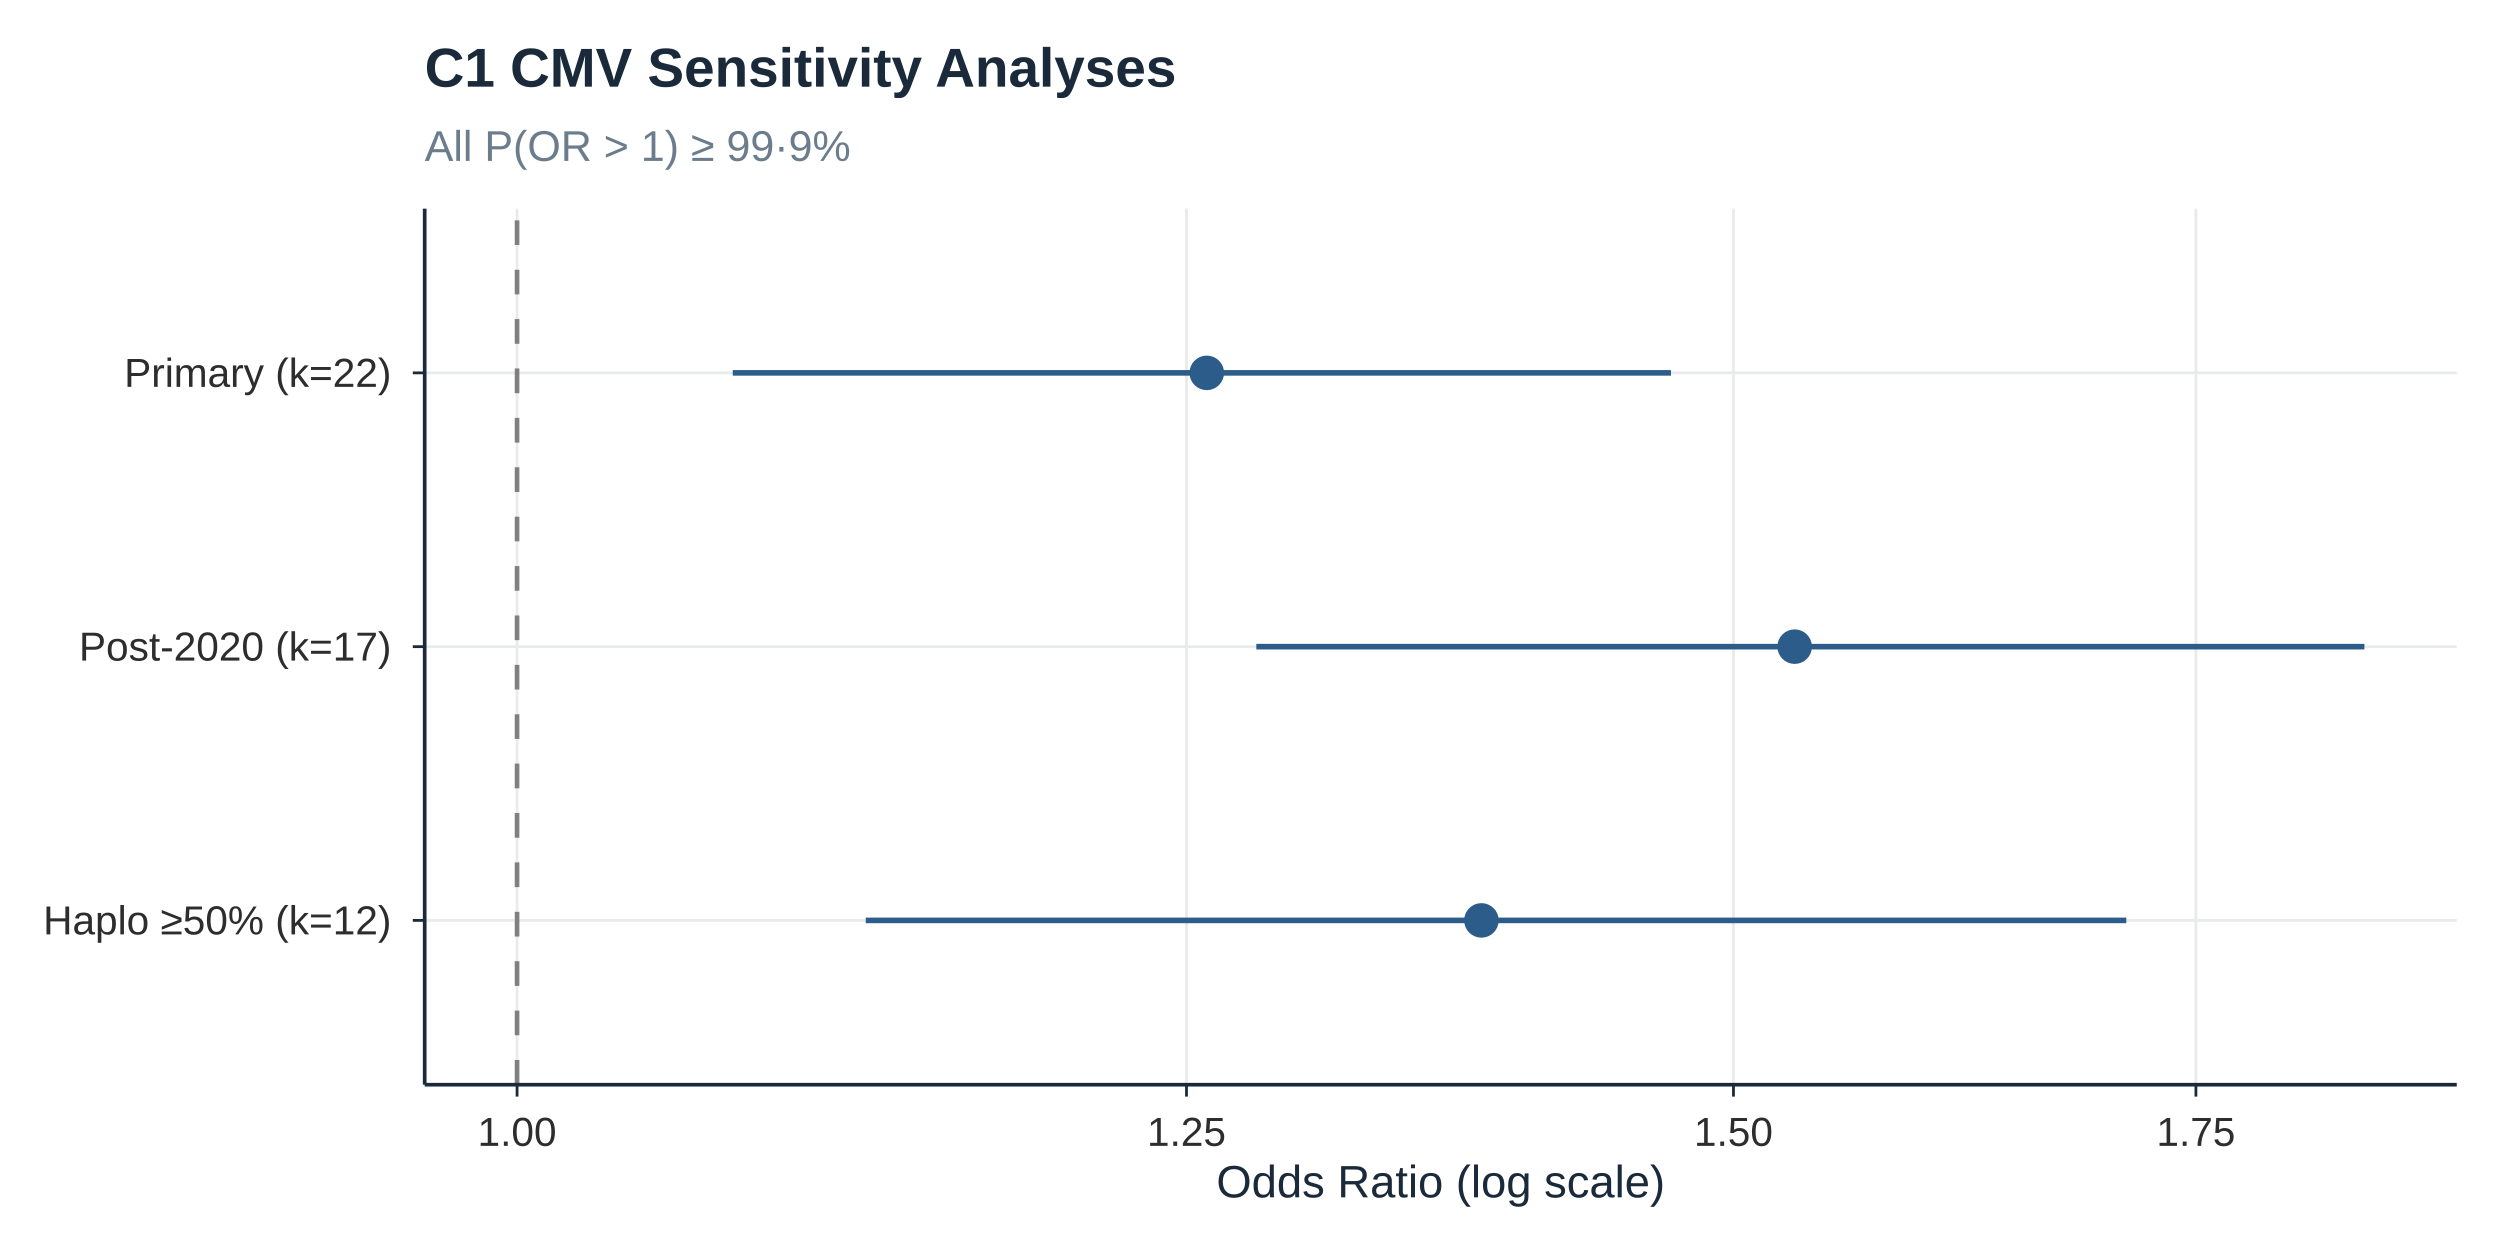
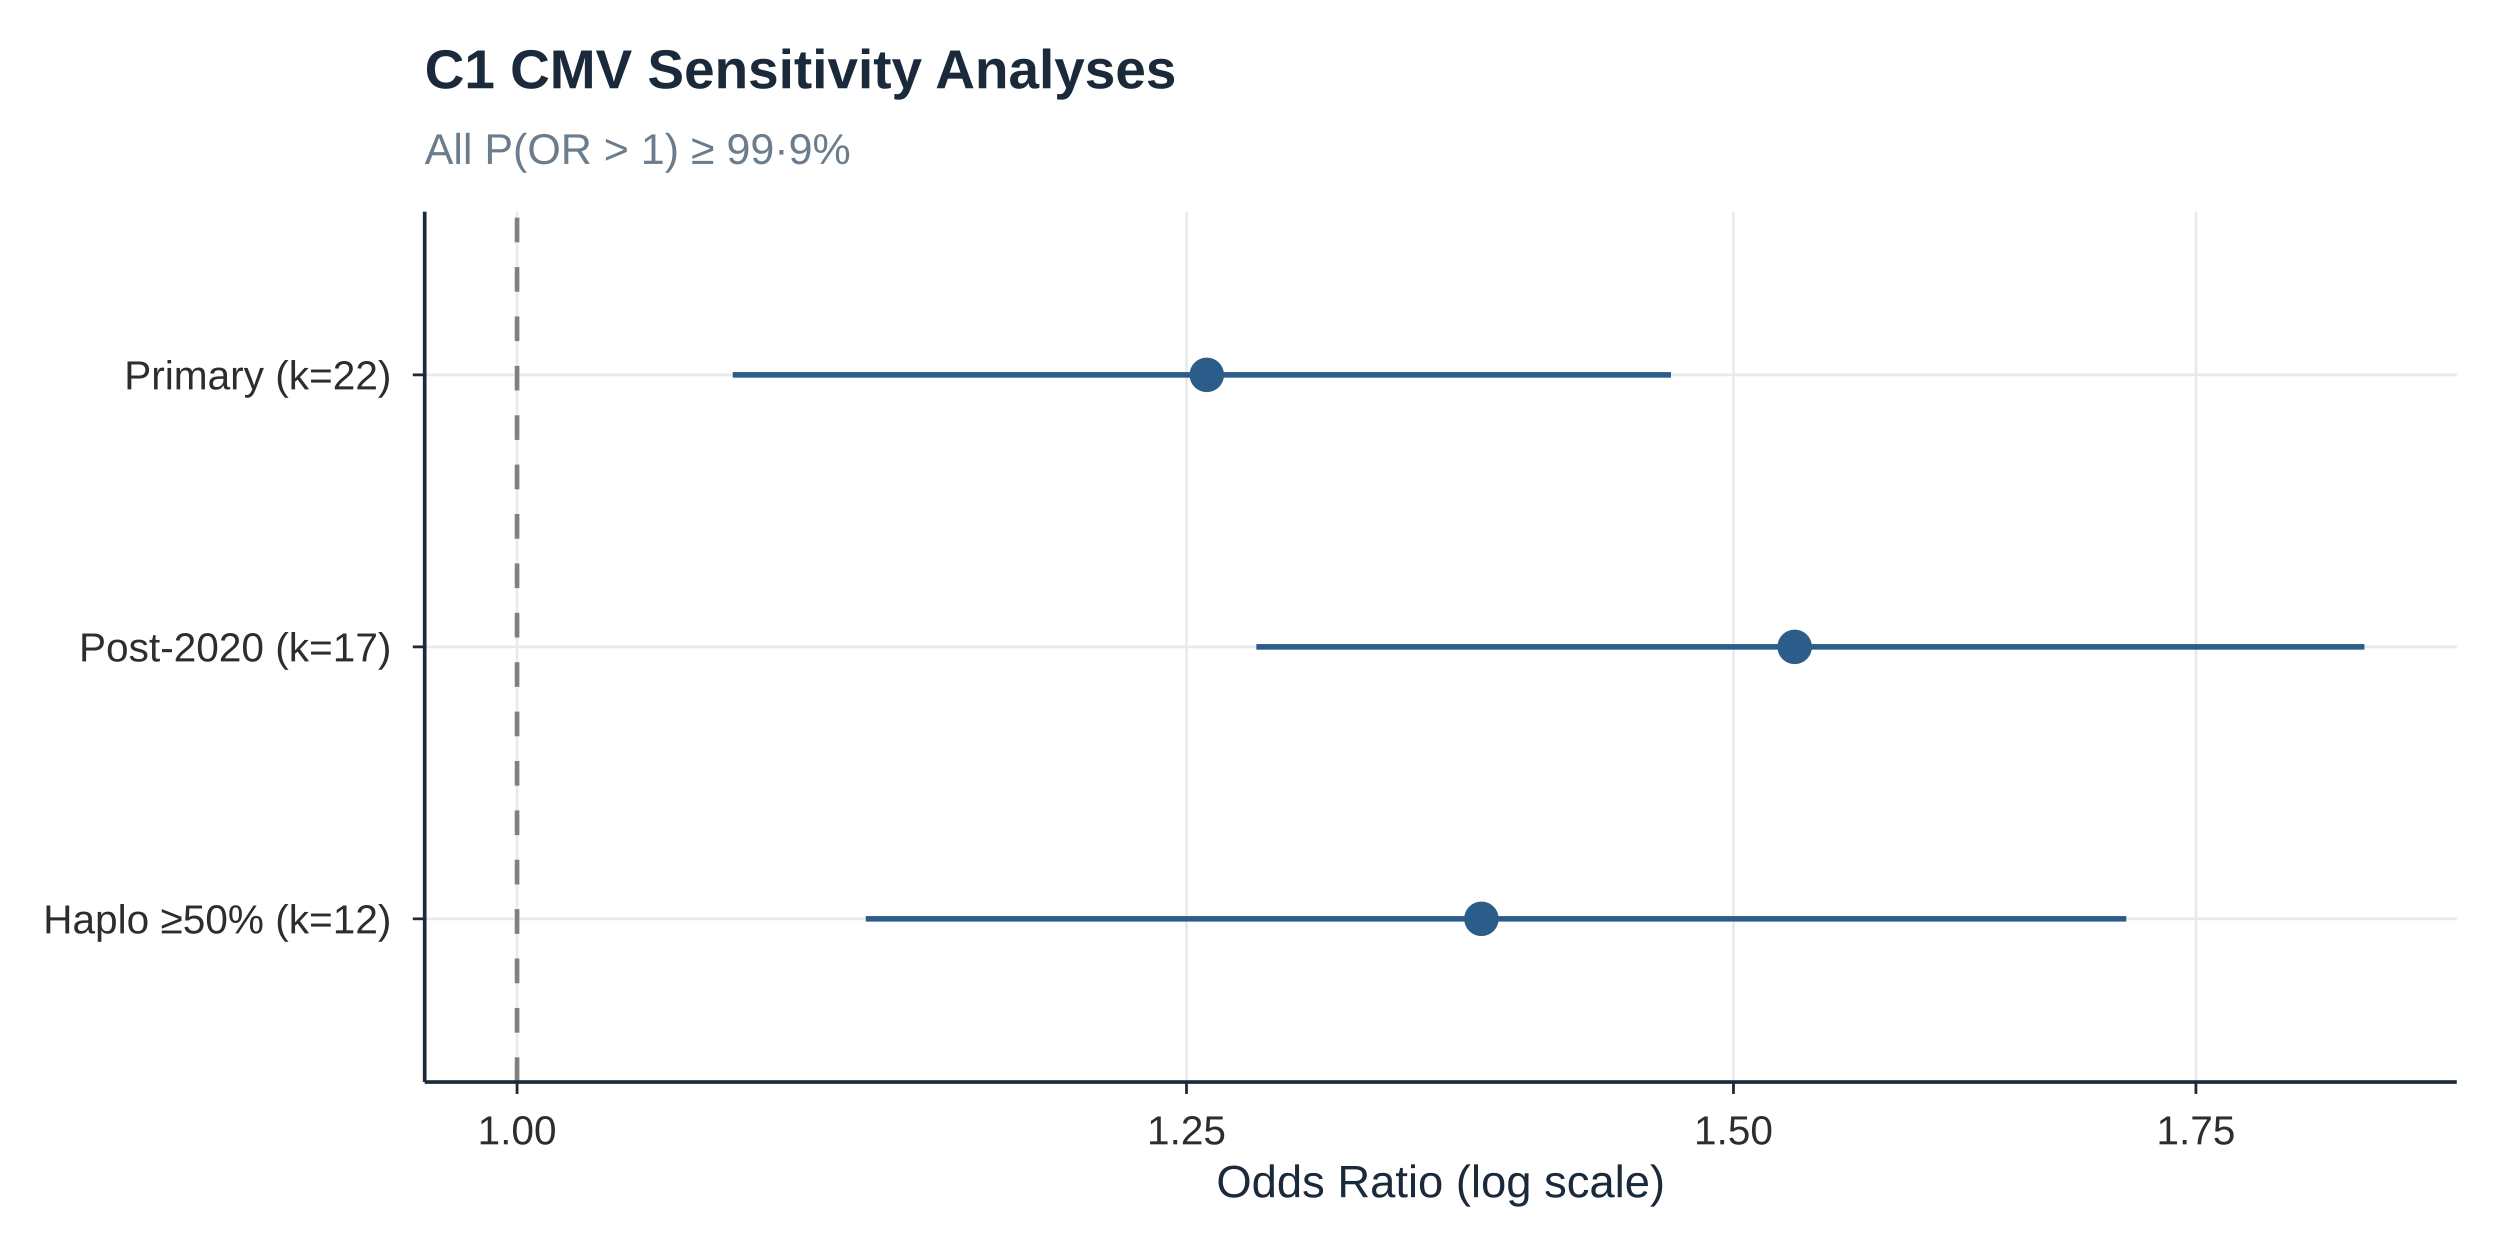
<svg xmlns="http://www.w3.org/2000/svg" width="576.00pt" height="288.00pt" viewBox="0 0 576.00 288.00">
  <g class="svglite">
    <defs>
      <style type="text/css">
    .svglite line, .svglite polyline, .svglite polygon, .svglite path, .svglite rect, .svglite circle {
      fill: none;
      stroke: #000000;
      stroke-linecap: round;
      stroke-linejoin: round;
      stroke-miterlimit: 10.00;
    }
    .svglite text {
      white-space: pre;
    }
    .svglite g.glyphgroup path {
      fill: inherit;
      stroke: none;
    }
  </style>
    </defs>
    <rect width="100%" height="100%" style="stroke: none; fill: #FFFFFF;" />
    <defs>
      <clipPath id="cpMC4wMHw1NzYuMDB8MC4wMHwyODguMDA=">
        <rect x="0.00" y="0.00" width="576.00" height="288.00" />
      </clipPath>
    </defs>
    <g clip-path="url(#cpMC4wMHw1NzYuMDB8MC4wMHwyODguMDA=)">
      <rect x="0.00" y="0.00" width="576.00" height="288.00" style="stroke-width: 1.07; stroke: none; fill: #FFFFFF;" />
    </g>
    <defs>
-       <clipPath id="cpOTcuODV8NTY2LjA0fDQ4LjA3fDI0OS45MQ==">
-         <rect x="97.85" y="48.07" width="468.18" height="201.84" />
+       <clipPath id="cpOTcuODV8NTY2LjA0fDQ4Ljc3fDI0OS4zMA==">
+         <rect x="97.85" y="48.77" width="468.18" height="200.53" />
      </clipPath>
    </defs>
-     <g clip-path="url(#cpOTcuODV8NTY2LjA0fDQ4LjA3fDI0OS45MQ==)">
-       <rect x="97.85" y="48.07" width="468.18" height="201.84" style="stroke-width: 1.07; stroke: none; fill: #FFFFFF;" />
-       <polyline points="97.85,212.06 566.04,212.06 " style="stroke-width: 0.64; stroke: #E8EAEC; stroke-linecap: butt;" />
-       <polyline points="97.85,148.99 566.04,148.99 " style="stroke-width: 0.64; stroke: #E8EAEC; stroke-linecap: butt;" />
-       <polyline points="97.85,85.91 566.04,85.91 " style="stroke-width: 0.64; stroke: #E8EAEC; stroke-linecap: butt;" />
-       <polyline points="119.13,249.91 119.13,48.07 " style="stroke-width: 0.64; stroke: #E8EAEC; stroke-linecap: butt;" />
-       <polyline points="273.37,249.91 273.37,48.07 " style="stroke-width: 0.64; stroke: #E8EAEC; stroke-linecap: butt;" />
-       <polyline points="399.39,249.91 399.39,48.07 " style="stroke-width: 0.64; stroke: #E8EAEC; stroke-linecap: butt;" />
-       <polyline points="505.94,249.91 505.94,48.07 " style="stroke-width: 0.64; stroke: #E8EAEC; stroke-linecap: butt;" />
-       <line x1="119.13" y1="249.91" x2="119.13" y2="48.07" style="stroke-width: 1.07; stroke: #808080; stroke-dasharray: 5.69,5.69; stroke-linecap: butt;" />
-       <line x1="168.83" y1="85.91" x2="384.99" y2="85.91" style="stroke-width: 1.28; stroke: #2B5C8A; stroke-linecap: butt;" />
-       <line x1="289.46" y1="148.99" x2="544.76" y2="148.99" style="stroke-width: 1.28; stroke: #2B5C8A; stroke-linecap: butt;" />
-       <line x1="199.47" y1="212.06" x2="489.90" y2="212.06" style="stroke-width: 1.28; stroke: #2B5C8A; stroke-linecap: butt;" />
-       <circle cx="278.04" cy="85.91" r="3.27" style="stroke-width: 1.42; stroke: #2B5C8A; fill: #2B5C8A;" />
-       <circle cx="413.49" cy="148.99" r="3.27" style="stroke-width: 1.42; stroke: #2B5C8A; fill: #2B5C8A;" />
-       <circle cx="341.32" cy="212.06" r="3.27" style="stroke-width: 1.42; stroke: #2B5C8A; fill: #2B5C8A;" />
+     <g clip-path="url(#cpOTcuODV8NTY2LjA0fDQ4Ljc3fDI0OS4zMA==)">
+       <rect x="97.85" y="48.77" width="468.18" height="200.53" style="stroke-width: 1.07; stroke: none; fill: #FFFFFF;" />
+       <polyline points="97.85,211.70 566.04,211.70 " style="stroke-width: 0.64; stroke: #E8EAEC; stroke-linecap: butt;" />
+       <polyline points="97.85,149.04 566.04,149.04 " style="stroke-width: 0.64; stroke: #E8EAEC; stroke-linecap: butt;" />
+       <polyline points="97.85,86.37 566.04,86.37 " style="stroke-width: 0.64; stroke: #E8EAEC; stroke-linecap: butt;" />
+       <polyline points="119.13,249.30 119.13,48.77 " style="stroke-width: 0.64; stroke: #E8EAEC; stroke-linecap: butt;" />
+       <polyline points="273.37,249.30 273.37,48.77 " style="stroke-width: 0.64; stroke: #E8EAEC; stroke-linecap: butt;" />
+       <polyline points="399.39,249.30 399.39,48.77 " style="stroke-width: 0.64; stroke: #E8EAEC; stroke-linecap: butt;" />
+       <polyline points="505.94,249.30 505.94,48.77 " style="stroke-width: 0.64; stroke: #E8EAEC; stroke-linecap: butt;" />
+       <line x1="119.13" y1="249.30" x2="119.13" y2="48.77" style="stroke-width: 1.07; stroke: #808080; stroke-dasharray: 5.69,5.69; stroke-linecap: butt;" />
+       <line x1="168.83" y1="86.37" x2="384.99" y2="86.37" style="stroke-width: 1.28; stroke: #2B5C8A; stroke-linecap: butt;" />
+       <line x1="289.46" y1="149.04" x2="544.76" y2="149.04" style="stroke-width: 1.28; stroke: #2B5C8A; stroke-linecap: butt;" />
+       <line x1="199.47" y1="211.70" x2="489.90" y2="211.70" style="stroke-width: 1.28; stroke: #2B5C8A; stroke-linecap: butt;" />
+       <circle cx="278.04" cy="86.37" r="3.27" style="stroke-width: 1.42; stroke: #2B5C8A; fill: #2B5C8A;" />
+       <circle cx="413.49" cy="149.04" r="3.27" style="stroke-width: 1.42; stroke: #2B5C8A; fill: #2B5C8A;" />
+       <circle cx="341.32" cy="211.70" r="3.27" style="stroke-width: 1.42; stroke: #2B5C8A; fill: #2B5C8A;" />
    </g>
    <g clip-path="url(#cpMC4wMHw1NzYuMDB8MC4wMHwyODguMDA=)">
-       <polyline points="97.85,249.91 97.85,48.07 " style="stroke-width: 0.85; stroke: #1A2A3A; stroke-linecap: butt;" />
-       <text x="90.18" y="215.28" text-anchor="end" style="font-size: 9.35px;fill: #2D2D2D; font-family: &quot;Liberation Sans&quot;;" textLength="80.22px" lengthAdjust="spacingAndGlyphs">Haplo ≥50% (k=12)</text>
-       <text x="90.18" y="152.20" text-anchor="end" style="font-size: 9.35px;fill: #2D2D2D; font-family: &quot;Liberation Sans&quot;;" textLength="71.97px" lengthAdjust="spacingAndGlyphs">Post-2020 (k=17)</text>
-       <text x="90.18" y="89.13" text-anchor="end" style="font-size: 9.35px;fill: #2D2D2D; font-family: &quot;Liberation Sans&quot;;" textLength="61.53px" lengthAdjust="spacingAndGlyphs">Primary (k=22)</text>
-       <polyline points="95.11,212.06 97.85,212.06 " style="stroke-width: 0.64; stroke: #1A2A3A; stroke-linecap: butt;" />
-       <polyline points="95.11,148.99 97.85,148.99 " style="stroke-width: 0.64; stroke: #1A2A3A; stroke-linecap: butt;" />
-       <polyline points="95.11,85.91 97.85,85.91 " style="stroke-width: 0.64; stroke: #1A2A3A; stroke-linecap: butt;" />
-       <polyline points="97.85,249.91 566.04,249.91 " style="stroke-width: 0.85; stroke: #1A2A3A; stroke-linecap: butt;" />
-       <polyline points="119.13,252.65 119.13,249.91 " style="stroke-width: 0.64; stroke: #1A2A3A; stroke-linecap: butt;" />
-       <polyline points="273.37,252.65 273.37,249.91 " style="stroke-width: 0.64; stroke: #1A2A3A; stroke-linecap: butt;" />
-       <polyline points="399.39,252.65 399.39,249.91 " style="stroke-width: 0.64; stroke: #1A2A3A; stroke-linecap: butt;" />
-       <polyline points="505.94,252.65 505.94,249.91 " style="stroke-width: 0.64; stroke: #1A2A3A; stroke-linecap: butt;" />
-       <text x="119.13" y="264.01" text-anchor="middle" style="font-size: 9.35px;fill: #2D2D2D; font-family: &quot;Liberation Sans&quot;;" textLength="18.20px" lengthAdjust="spacingAndGlyphs">1.00</text>
-       <text x="273.37" y="264.01" text-anchor="middle" style="font-size: 9.35px;fill: #2D2D2D; font-family: &quot;Liberation Sans&quot;;" textLength="18.20px" lengthAdjust="spacingAndGlyphs">1.25</text>
-       <text x="399.39" y="264.01" text-anchor="middle" style="font-size: 9.35px;fill: #2D2D2D; font-family: &quot;Liberation Sans&quot;;" textLength="18.20px" lengthAdjust="spacingAndGlyphs">1.50</text>
-       <text x="505.94" y="264.01" text-anchor="middle" style="font-size: 9.35px;fill: #2D2D2D; font-family: &quot;Liberation Sans&quot;;" textLength="18.20px" lengthAdjust="spacingAndGlyphs">1.75</text>
-       <text x="331.94" y="275.87" text-anchor="middle" style="font-size: 10.45px;fill: #1A2A3A; font-family: &quot;Liberation Sans&quot;;" textLength="103.31px" lengthAdjust="spacingAndGlyphs">Odds Ratio (log scale)</text>
-       <text x="97.85" y="37.08" style="font-size: 9.90px;fill: #6B7D8D; font-family: &quot;Liberation Sans&quot;;" textLength="98.06px" lengthAdjust="spacingAndGlyphs">All P(OR &gt; 1) ≥ 99·9%</text>
-       <text x="97.85" y="19.97" style="font-size: 12.65px; font-weight: bold;fill: #1A2A3A; font-family: &quot;Liberation Sans&quot;;" textLength="173.08px" lengthAdjust="spacingAndGlyphs">C1 CMV Sensitivity Analyses</text>
+       <polyline points="97.85,249.30 97.85,48.77 " style="stroke-width: 0.85; stroke: #1A2A3A; stroke-linecap: butt;" />
+       <text x="90.18" y="215.05" text-anchor="end" style="font-size: 9.35px;fill: #2D2D2D; font-family: &quot;Arial&quot;;" textLength="80.22px" lengthAdjust="spacingAndGlyphs">Haplo ≥50% (k=12)</text>
+       <text x="90.18" y="152.38" text-anchor="end" style="font-size: 9.35px;fill: #2D2D2D; font-family: &quot;Arial&quot;;" textLength="71.97px" lengthAdjust="spacingAndGlyphs">Post-2020 (k=17)</text>
+       <text x="90.18" y="89.71" text-anchor="end" style="font-size: 9.35px;fill: #2D2D2D; font-family: &quot;Arial&quot;;" textLength="61.53px" lengthAdjust="spacingAndGlyphs">Primary (k=22)</text>
+       <polyline points="95.11,211.70 97.85,211.70 " style="stroke-width: 0.64; stroke: #1A2A3A; stroke-linecap: butt;" />
+       <polyline points="95.11,149.04 97.85,149.04 " style="stroke-width: 0.64; stroke: #1A2A3A; stroke-linecap: butt;" />
+       <polyline points="95.11,86.37 97.85,86.37 " style="stroke-width: 0.64; stroke: #1A2A3A; stroke-linecap: butt;" />
+       <polyline points="97.85,249.30 566.04,249.30 " style="stroke-width: 0.85; stroke: #1A2A3A; stroke-linecap: butt;" />
+       <polyline points="119.13,252.04 119.13,249.30 " style="stroke-width: 0.64; stroke: #1A2A3A; stroke-linecap: butt;" />
+       <polyline points="273.37,252.04 273.37,249.30 " style="stroke-width: 0.64; stroke: #1A2A3A; stroke-linecap: butt;" />
+       <polyline points="399.39,252.04 399.39,249.30 " style="stroke-width: 0.64; stroke: #1A2A3A; stroke-linecap: butt;" />
+       <polyline points="505.94,252.04 505.94,249.30 " style="stroke-width: 0.64; stroke: #1A2A3A; stroke-linecap: butt;" />
+       <text x="119.13" y="263.66" text-anchor="middle" style="font-size: 9.35px;fill: #2D2D2D; font-family: &quot;Arial&quot;;" textLength="18.20px" lengthAdjust="spacingAndGlyphs">1.00</text>
+       <text x="273.37" y="263.66" text-anchor="middle" style="font-size: 9.35px;fill: #2D2D2D; font-family: &quot;Arial&quot;;" textLength="18.20px" lengthAdjust="spacingAndGlyphs">1.25</text>
+       <text x="399.39" y="263.66" text-anchor="middle" style="font-size: 9.35px;fill: #2D2D2D; font-family: &quot;Arial&quot;;" textLength="18.20px" lengthAdjust="spacingAndGlyphs">1.50</text>
+       <text x="505.94" y="263.66" text-anchor="middle" style="font-size: 9.35px;fill: #2D2D2D; font-family: &quot;Arial&quot;;" textLength="18.20px" lengthAdjust="spacingAndGlyphs">1.75</text>
+       <text x="331.94" y="275.84" text-anchor="middle" style="font-size: 10.45px;fill: #1A2A3A; font-family: &quot;Arial&quot;;" textLength="103.31px" lengthAdjust="spacingAndGlyphs">Odds Ratio (log scale)</text>
+       <text x="97.85" y="37.77" style="font-size: 9.90px;fill: #6B7D8D; font-family: &quot;Arial&quot;;" textLength="98.06px" lengthAdjust="spacingAndGlyphs">All P(OR &gt; 1) ≥ 99·9%</text>
+       <text x="97.85" y="20.34" style="font-size: 12.65px; font-weight: bold;fill: #1A2A3A; font-family: &quot;Arial&quot;;" textLength="173.08px" lengthAdjust="spacingAndGlyphs">C1 CMV Sensitivity Analyses</text>
    </g>
  </g>
</svg>
